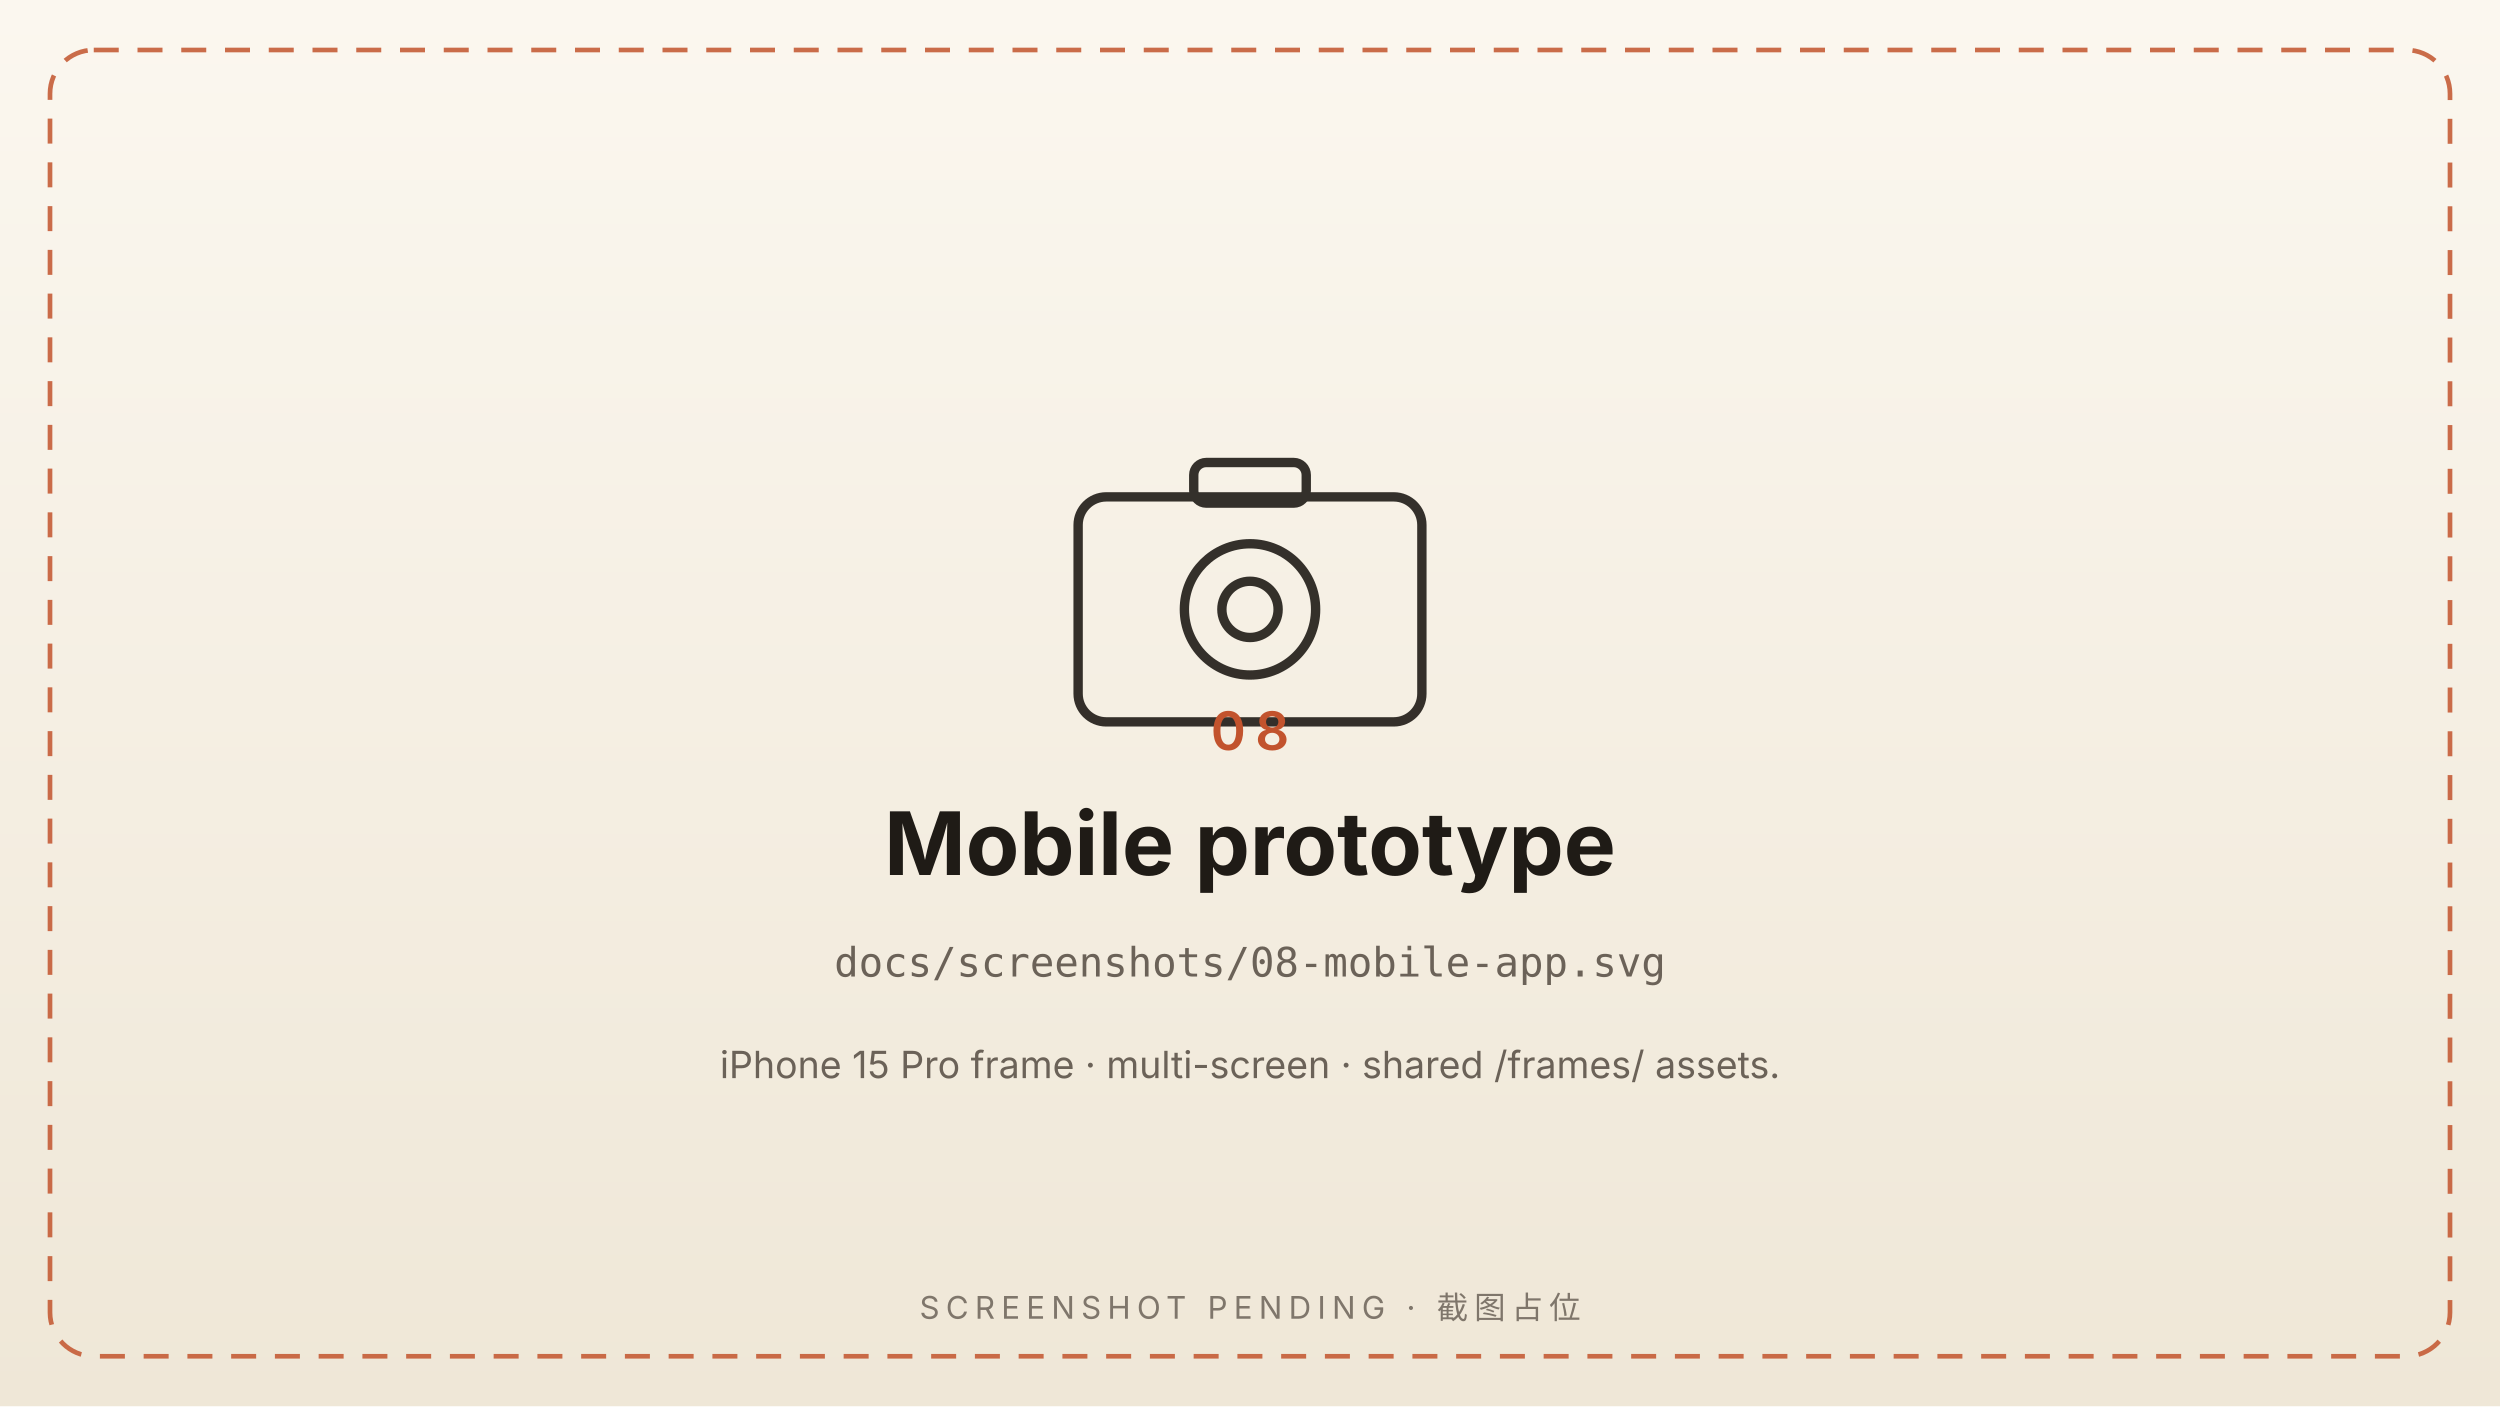
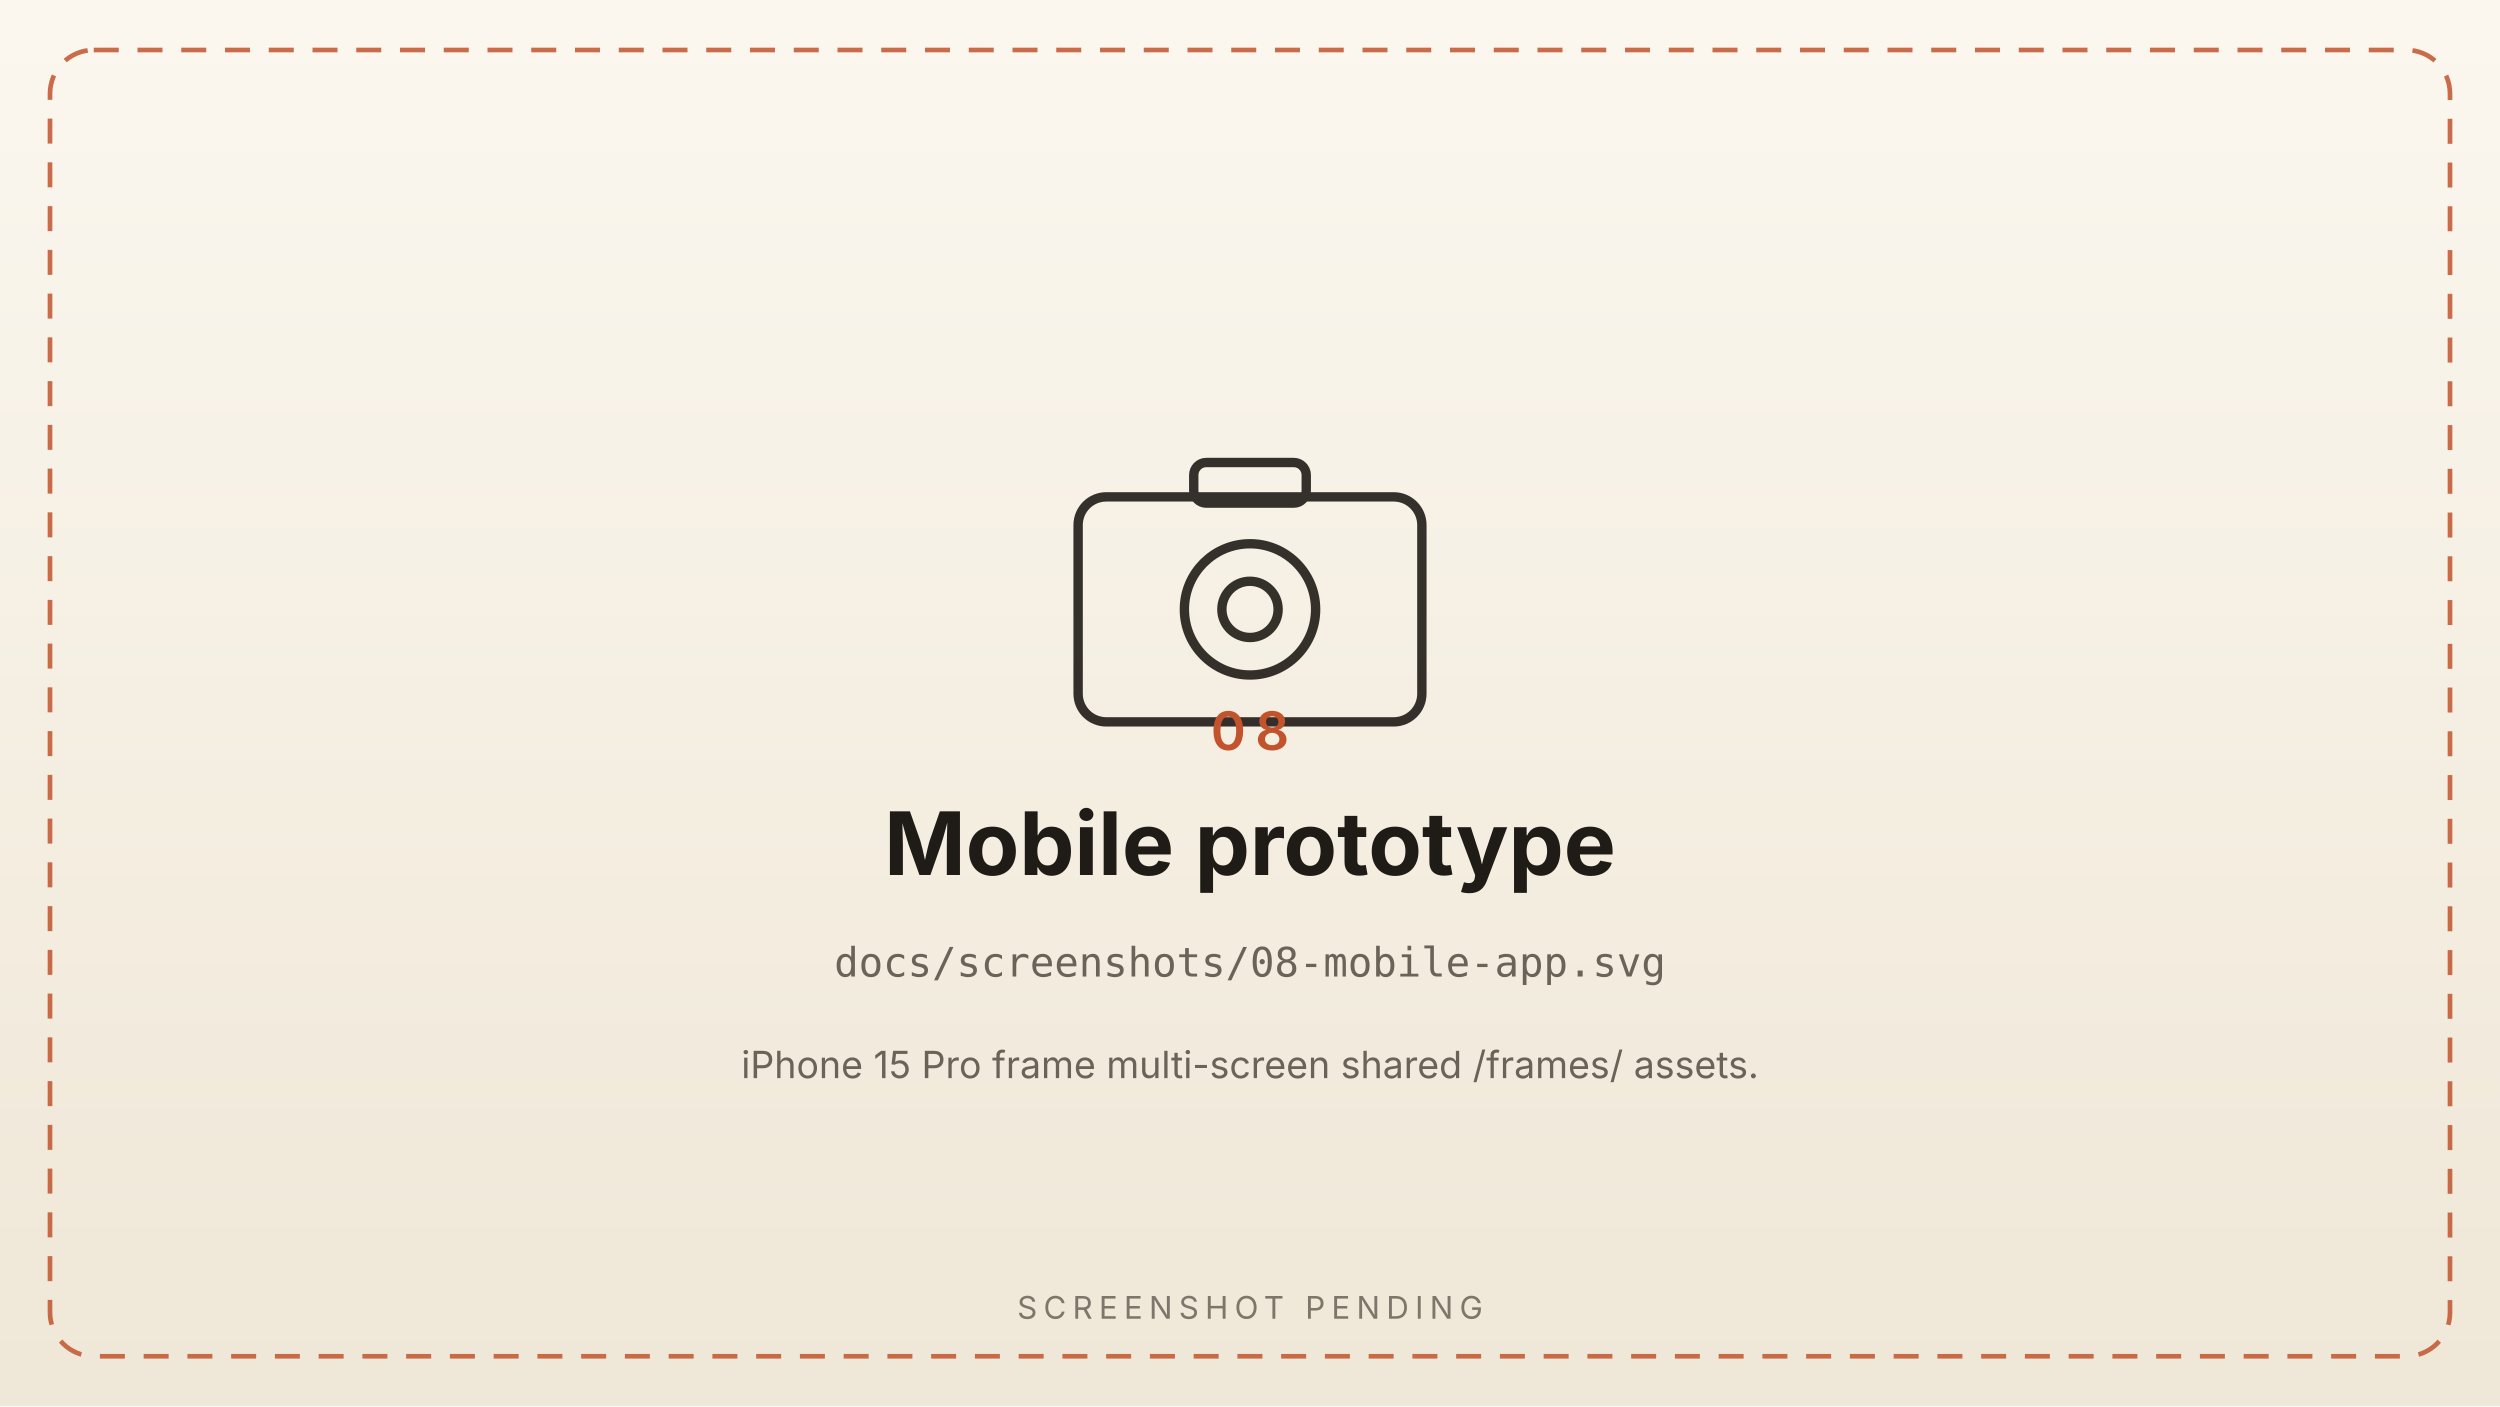
<svg xmlns="http://www.w3.org/2000/svg" viewBox="0 0 1600 900" preserveAspectRatio="xMidYMid meet" role="img" aria-label="Mobile prototype placeholder">
  <defs>
    <linearGradient id="bg" x1="0" y1="0" x2="0" y2="1">
      <stop offset="0%" stop-color="#FBF7EF" />
      <stop offset="100%" stop-color="#EFE7D7" />
    </linearGradient>
  </defs>
  <rect width="1600" height="900" fill="url(#bg)" />
  <rect x="32" y="32" width="1536" height="836" rx="28" ry="28" fill="none" stroke="#C2532D" stroke-width="3" stroke-dasharray="16 12" opacity="0.85" />
  <g transform="translate(800 390)" stroke="#1F1B16" stroke-width="6" stroke-linecap="round" stroke-linejoin="round" fill="none" opacity="0.9">
    <rect x="-110" y="-72" width="220" height="144" rx="18" />
    <rect x="-36" y="-94" width="72" height="26" rx="8" />
    <circle r="42" />
    <circle r="18" />
  </g>
  <text x="800" y="480" text-anchor="middle" font-family="ui-sans-serif, system-ui, -apple-system, 'Segoe UI', sans-serif" font-size="34" font-weight="600" letter-spacing="6" fill="#C2532D">
    08
  </text>
  <text x="800" y="560" text-anchor="middle" font-family="ui-sans-serif, system-ui, -apple-system, 'Segoe UI', sans-serif" font-size="56" font-weight="700" fill="#1F1B16">
    Mobile prototype
  </text>
  <text x="800" y="625" text-anchor="middle" font-family="ui-monospace, SFMono-Regular, Menlo, Consolas, monospace" font-size="26" fill="#6B6258">
    docs/screenshots/08-mobile-app.svg
  </text>
  <text x="800" y="690" text-anchor="middle" font-family="ui-sans-serif, system-ui, -apple-system, 'Segoe UI', sans-serif" font-size="24" fill="#6B6258">
-     iPhone 15 Pro frame · multi-screen · shared /frames/ assets.
+     iPhone 15 Pro frame    multi-screen    shared /frames/ assets.
  </text>
  <text x="800" y="844" text-anchor="middle" font-family="ui-sans-serif, system-ui, -apple-system, 'Segoe UI', sans-serif" font-size="20" letter-spacing="4" fill="#6B6258" opacity="0.85">
-     SCREENSHOT PENDING · 截图占位
+     SCREENSHOT PENDING
  </text>
</svg>
